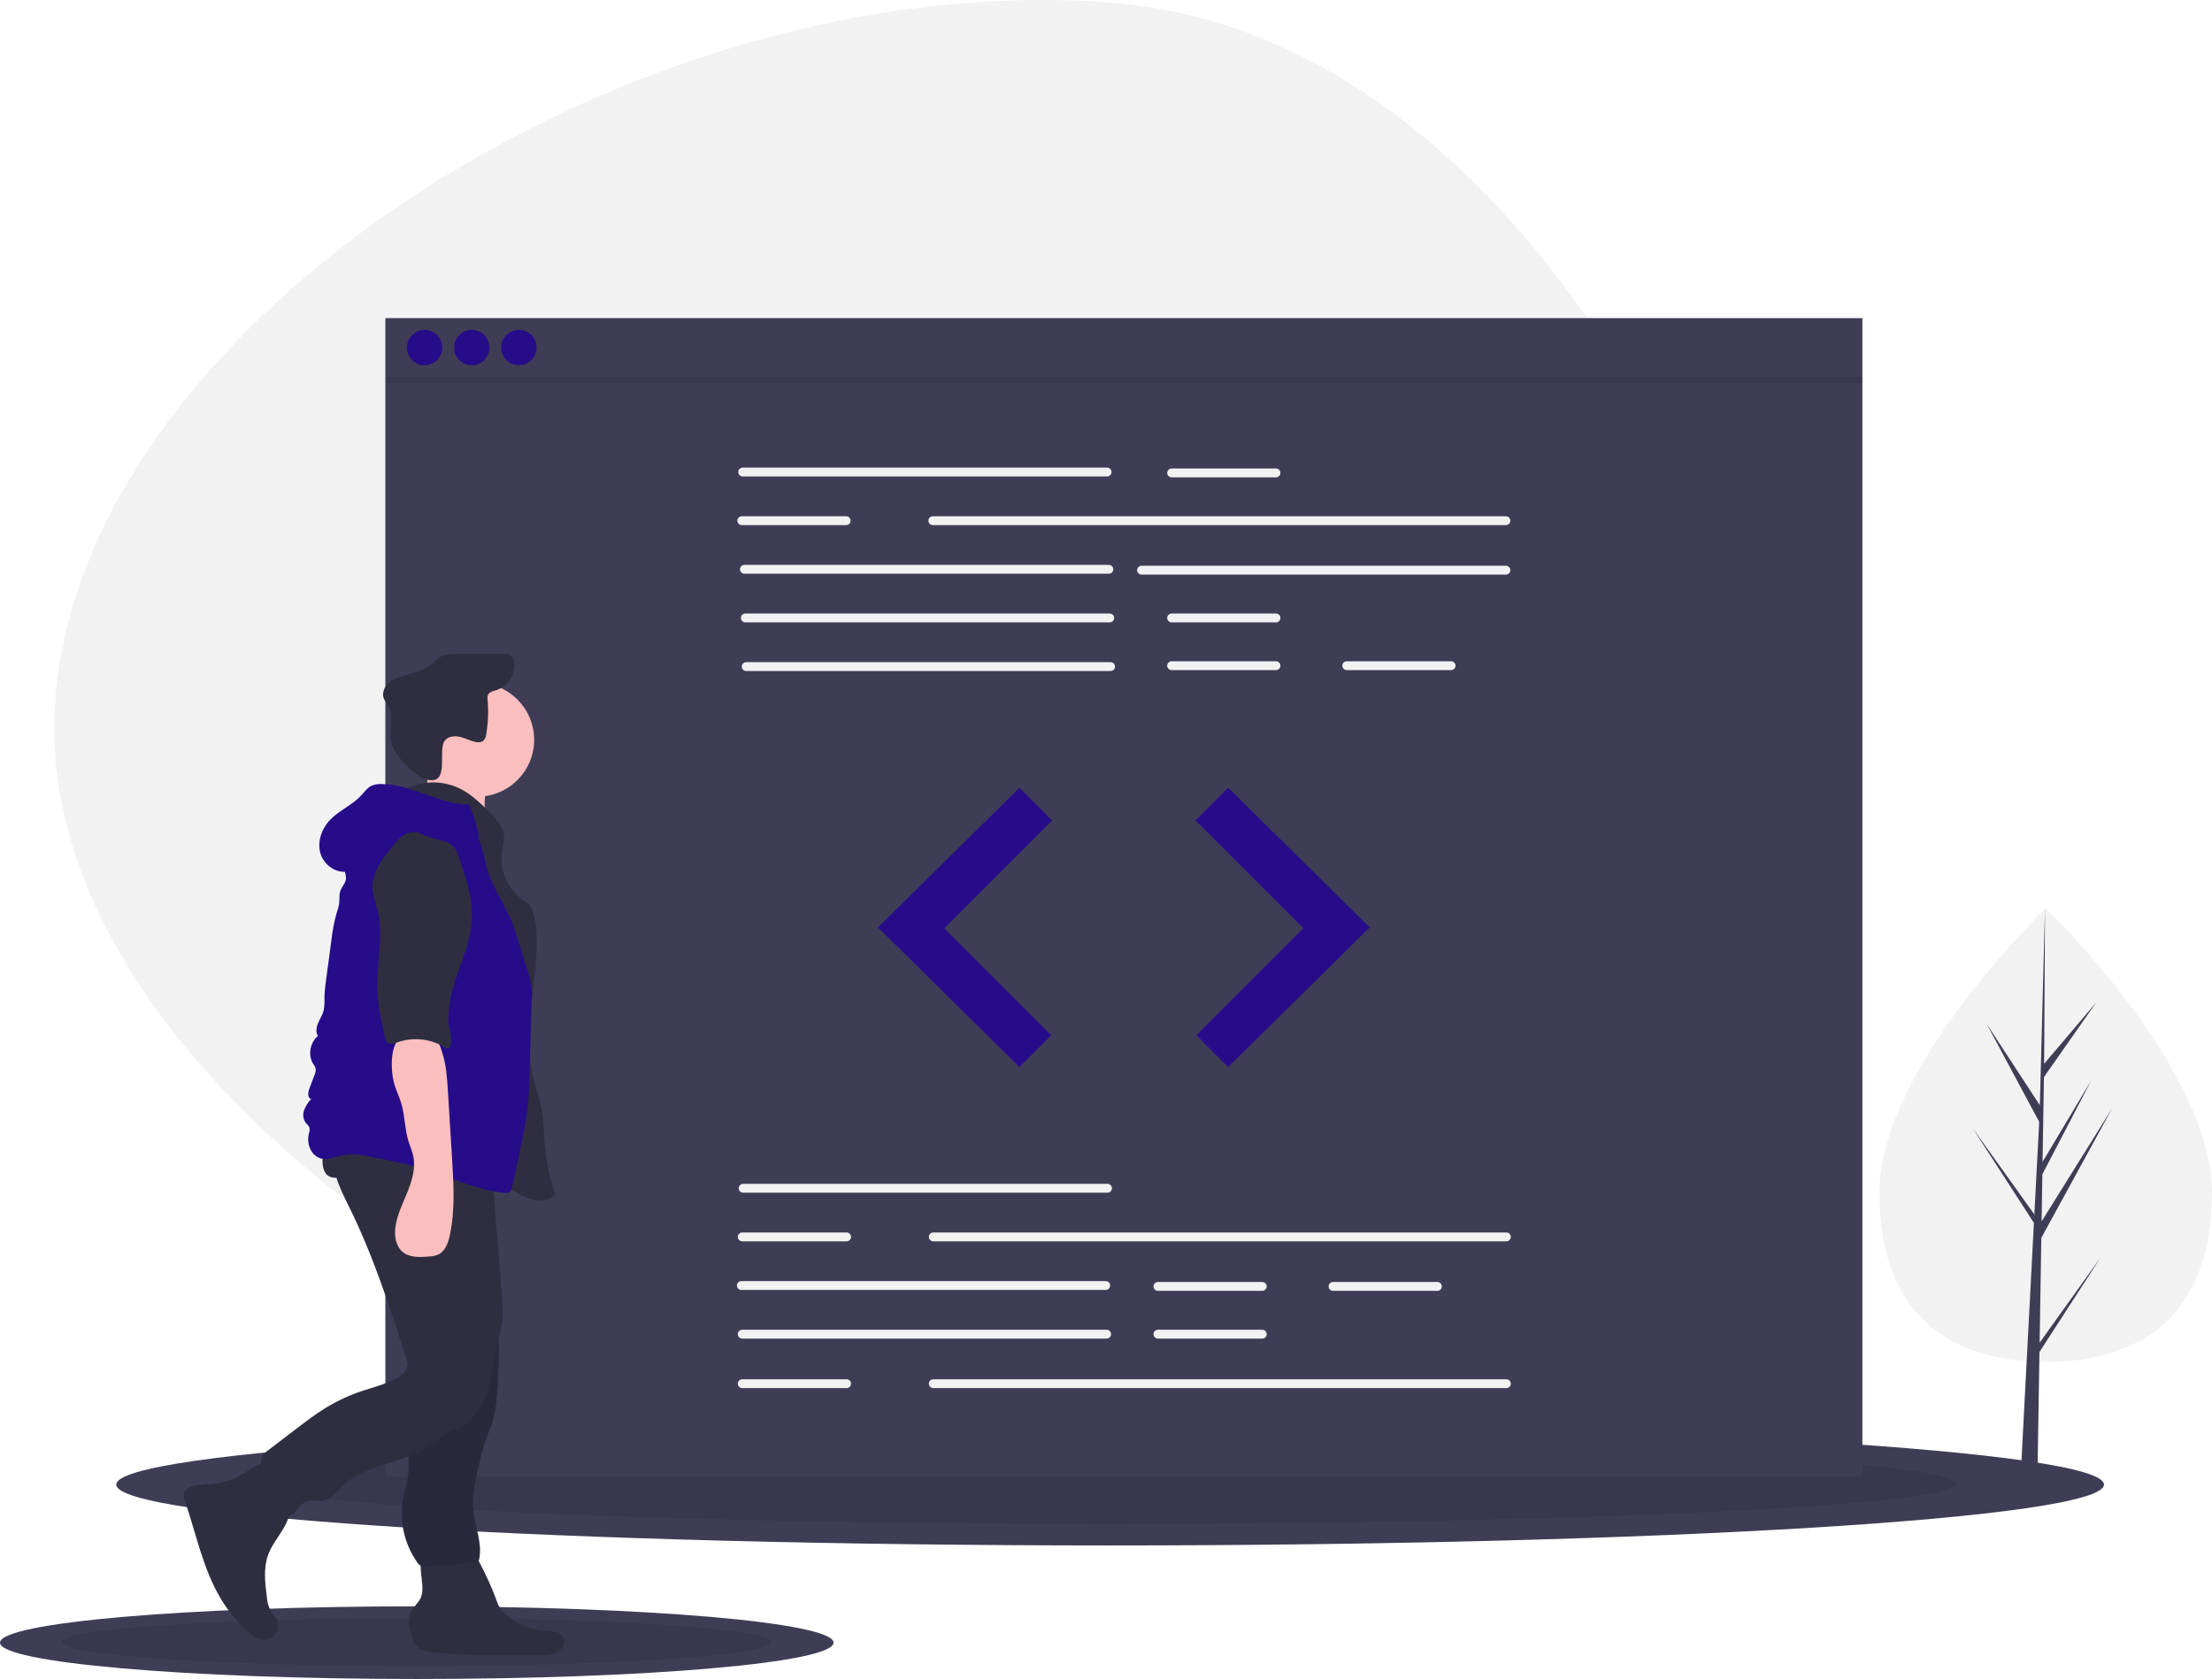
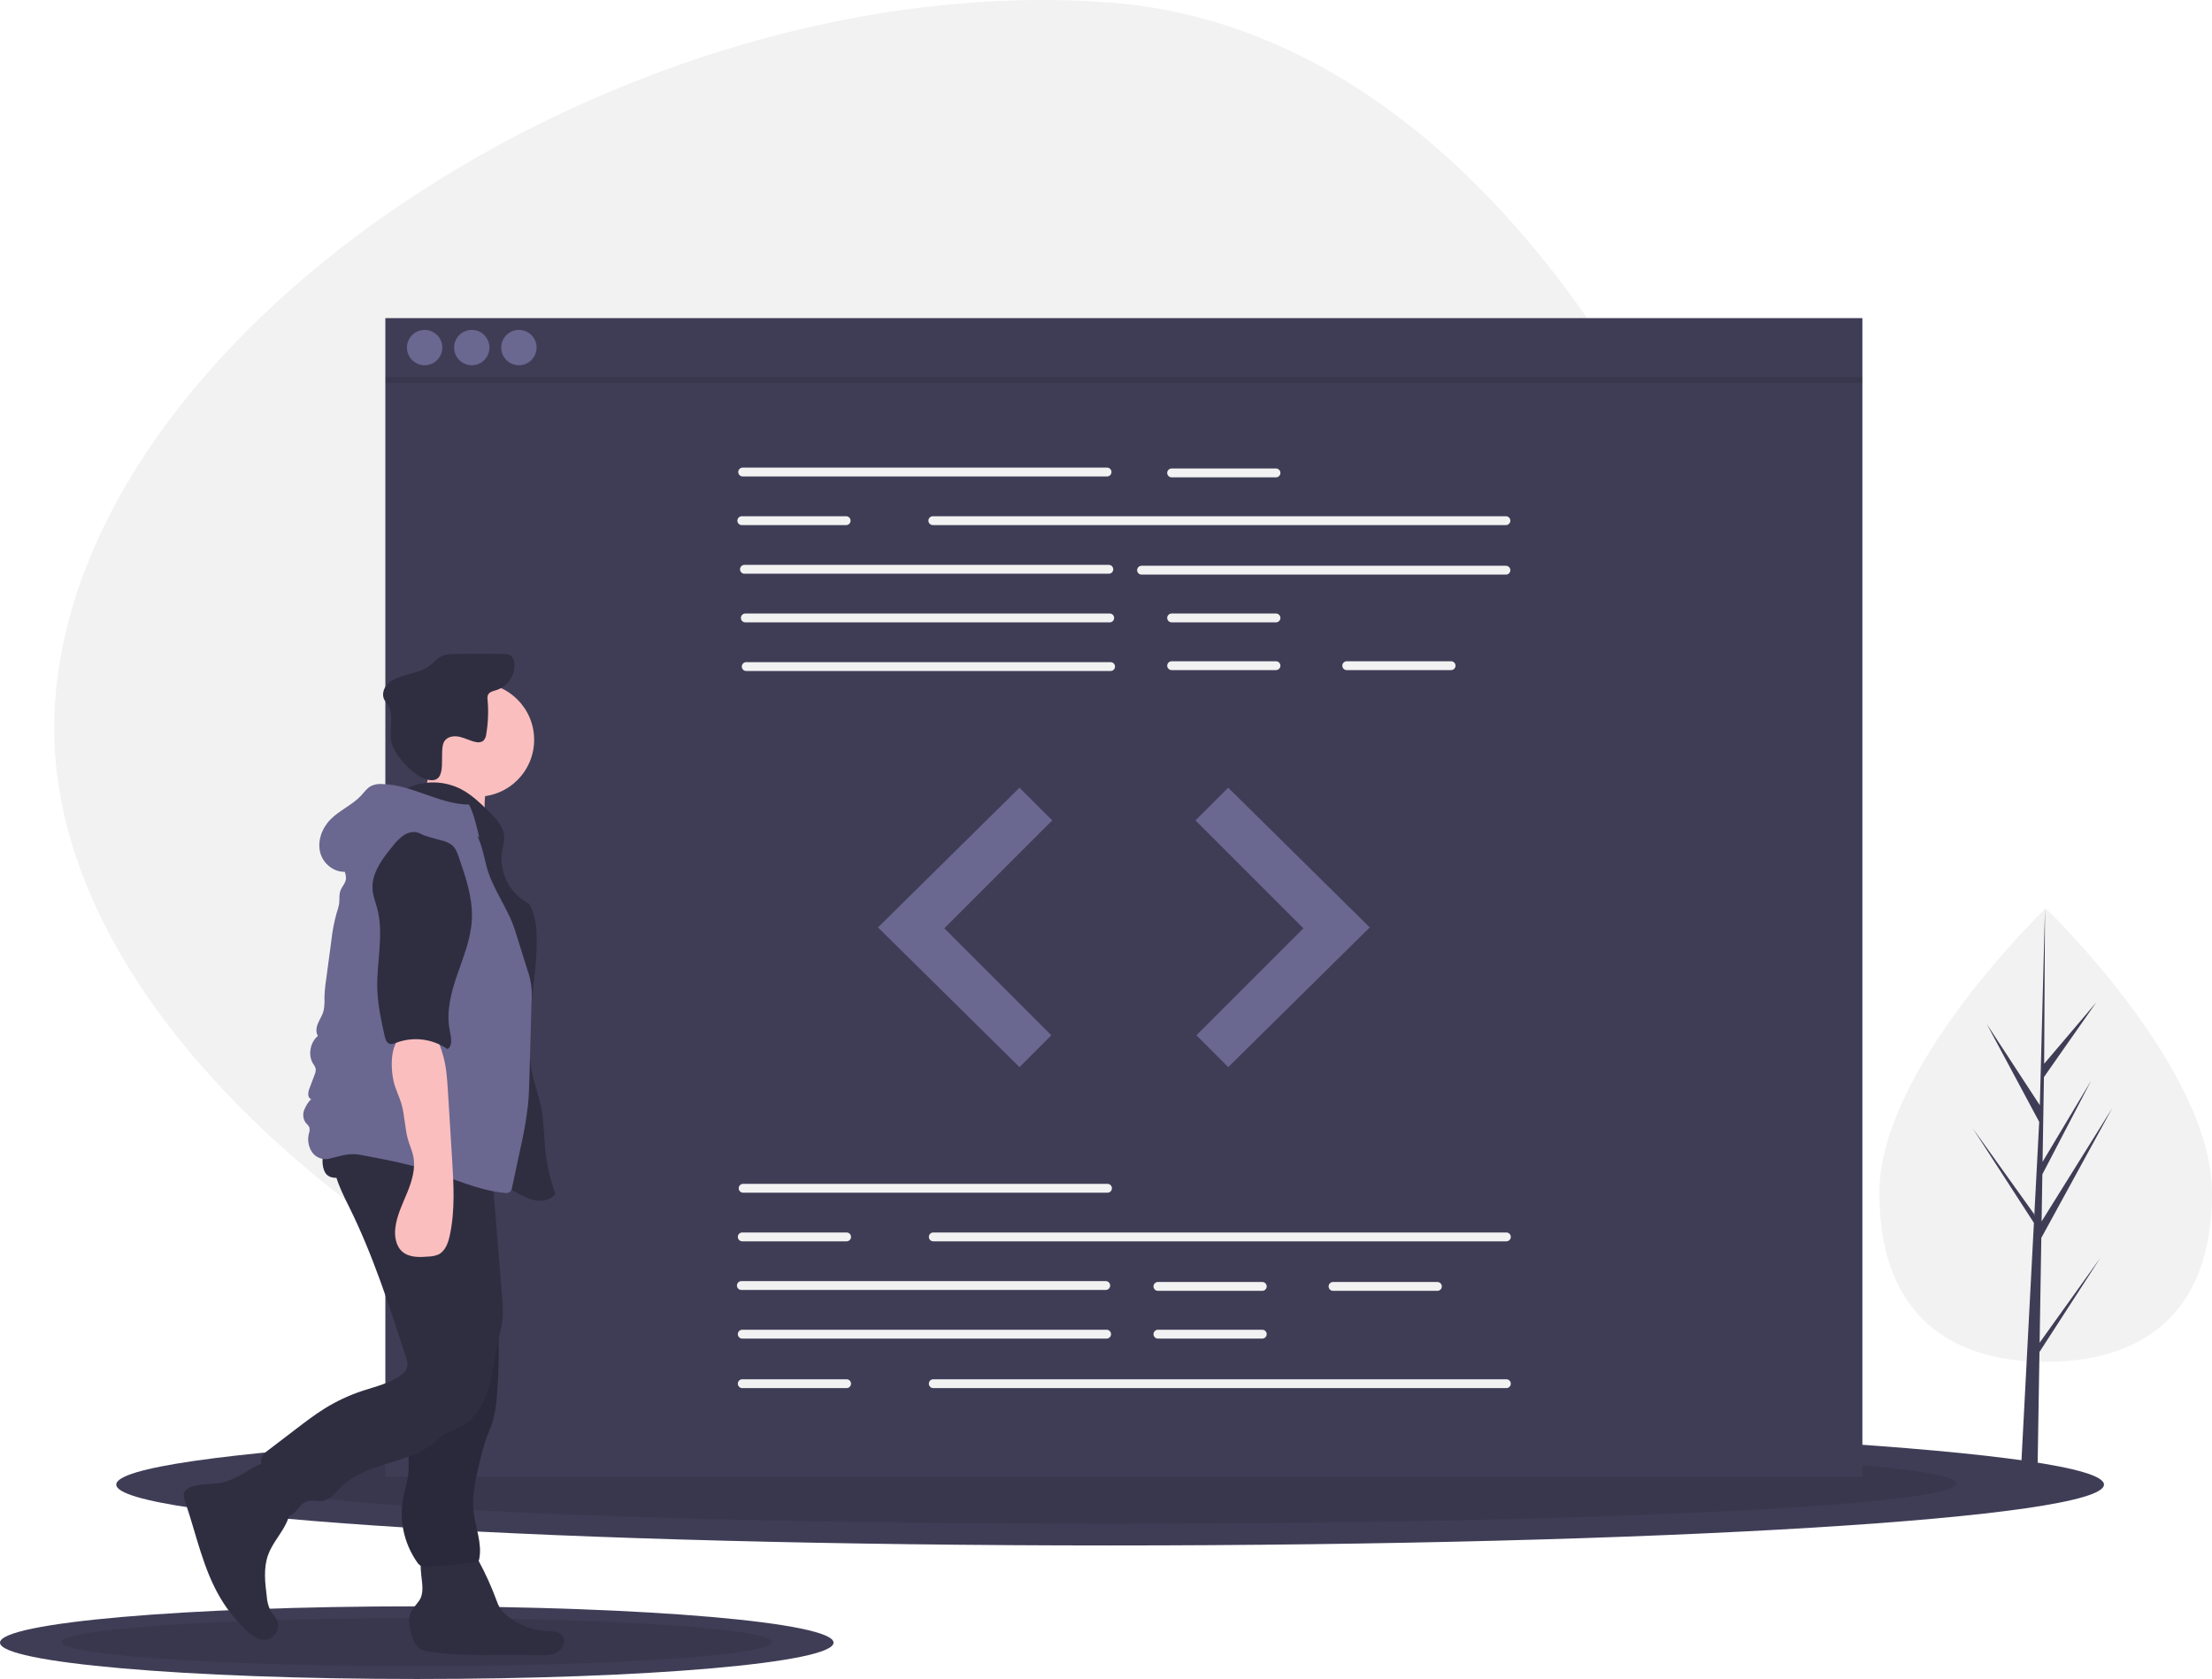
<svg xmlns="http://www.w3.org/2000/svg" id="a594ac37-6d44-4297-8862-1cbd9c01c0b7" data-name="Layer 1" width="1126.194" height="855" viewBox="0 0 1126.194 855">
  <path d="M581.768,778.438C339.369,759.991,50.297,572.172,65.014,378.781S359.7,5.358,602.099,23.805,984.031,403.667,969.314,597.058,824.166,796.885,581.768,778.438Z" transform="translate(-36.90323 -22.5)" fill="#f2f2f2" />
  <ellipse cx="565.194" cy="756" rx="506" ry="31" fill="#3f3d56" />
  <ellipse cx="565.194" cy="755.5" rx="431" ry="20.5" opacity="0.1" />
  <ellipse cx="212.194" cy="836.5" rx="212.194" ry="18.5" fill="#3f3d56" />
  <ellipse cx="212.194" cy="836.202" rx="180.742" ry="12.234" opacity="0.1" />
  <rect x="196.194" y="162" width="752" height="590" fill="#3f3d56" />
  <path d="M600.541,265.129H415.024a2.251,2.251,0,1,1,0-4.503H600.541a2.251,2.251,0,0,1,0,4.503Z" transform="translate(-36.90323 -22.5)" fill="#f2f2f2" />
  <path d="M803.62,289.895H511.835a2.251,2.251,0,0,1,0-4.503H803.62a2.251,2.251,0,1,1,0,4.503Z" transform="translate(-36.90323 -22.5)" fill="#f2f2f2" />
  <path d="M601.442,314.661H415.924a2.251,2.251,0,1,1,0-4.503H601.442a2.251,2.251,0,1,1,0,4.503Z" transform="translate(-36.90323 -22.5)" fill="#f2f2f2" />
  <path d="M803.62,315.111H618.102a2.251,2.251,0,0,1,0-4.503H803.62a2.251,2.251,0,1,1,0,4.503Z" transform="translate(-36.90323 -22.5)" fill="#f2f2f2" />
  <path d="M601.892,339.426H416.374a2.251,2.251,0,0,1,0-4.503H601.892a2.251,2.251,0,1,1,0,4.503Z" transform="translate(-36.90323 -22.5)" fill="#f2f2f2" />
  <path d="M602.342,364.192H416.825a2.251,2.251,0,0,1,0-4.503H602.342a2.251,2.251,0,1,1,0,4.503Z" transform="translate(-36.90323 -22.5)" fill="#f2f2f2" />
  <path d="M686.546,265.579H633.412a2.251,2.251,0,0,1,0-4.503h53.134a2.251,2.251,0,1,1,0,4.503Z" transform="translate(-36.90323 -22.5)" fill="#f2f2f2" />
  <path d="M686.546,339.426H633.412a2.251,2.251,0,0,1,0-4.503h53.134a2.251,2.251,0,1,1,0,4.503Z" transform="translate(-36.90323 -22.5)" fill="#f2f2f2" />
  <path d="M686.546,363.742H633.412a2.251,2.251,0,1,1,0-4.503h53.134a2.251,2.251,0,1,1,0,4.503Z" transform="translate(-36.90323 -22.5)" fill="#f2f2f2" />
  <path d="M775.702,363.742H722.569a2.251,2.251,0,0,1,0-4.503h53.134a2.251,2.251,0,1,1,0,4.503Z" transform="translate(-36.90323 -22.5)" fill="#f2f2f2" />
  <path d="M467.707,289.895H414.573a2.251,2.251,0,0,1,0-4.503h53.134a2.251,2.251,0,0,1,0,4.503Z" transform="translate(-36.90323 -22.5)" fill="#f2f2f2" />
  <path d="M600.766,629.861H415.249a2.251,2.251,0,0,1,0-4.503H600.766a2.251,2.251,0,0,1,0,4.503Z" transform="translate(-36.90323 -22.5)" fill="#f2f2f2" />
  <path d="M599.866,679.392H414.348a2.251,2.251,0,1,1,0-4.503H599.866a2.251,2.251,0,0,1,0,4.503Z" transform="translate(-36.90323 -22.5)" fill="#f2f2f2" />
  <path d="M600.316,704.158H414.798a2.251,2.251,0,1,1,0-4.503H600.316a2.251,2.251,0,1,1,0,4.503Z" transform="translate(-36.90323 -22.5)" fill="#f2f2f2" />
  <path d="M679.566,679.842H626.433a2.251,2.251,0,0,1,0-4.503h53.134a2.251,2.251,0,0,1,0,4.503Z" transform="translate(-36.90323 -22.5)" fill="#f2f2f2" />
  <path d="M679.566,704.158H626.433a2.251,2.251,0,0,1,0-4.503h53.134a2.251,2.251,0,1,1,0,4.503Z" transform="translate(-36.90323 -22.5)" fill="#f2f2f2" />
  <path d="M768.723,679.842H715.589a2.251,2.251,0,1,1,0-4.503h53.134a2.251,2.251,0,0,1,0,4.503Z" transform="translate(-36.90323 -22.5)" fill="#f2f2f2" />
  <path d="M803.845,654.626H512.06a2.251,2.251,0,0,1,0-4.503H803.845a2.251,2.251,0,0,1,0,4.503Z" transform="translate(-36.90323 -22.5)" fill="#f2f2f2" />
  <path d="M467.932,654.626H414.798a2.251,2.251,0,0,1,0-4.503H467.932a2.251,2.251,0,0,1,0,4.503Z" transform="translate(-36.90323 -22.5)" fill="#f2f2f2" />
  <path d="M803.845,729.374H512.06a2.251,2.251,0,1,1,0-4.503H803.845a2.251,2.251,0,0,1,0,4.503Z" transform="translate(-36.90323 -22.5)" fill="#f2f2f2" />
  <path d="M467.932,729.374H414.798a2.251,2.251,0,1,1,0-4.503H467.932a2.251,2.251,0,1,1,0,4.503Z" transform="translate(-36.90323 -22.5)" fill="#f2f2f2" />
-   <polygon points="519.06 401.13 447.014 472.275 519.06 543.42 535.27 527.21 480.786 472.725 535.72 417.79 519.06 401.13" fill="#260c89" />
-   <polygon points="625.327 401.13 697.373 472.275 625.327 543.42 609.117 527.21 663.602 472.725 608.667 417.79 625.327 401.13" fill="#260c89" />
-   <circle cx="216.194" cy="177" r="9" fill="#260c89" />
-   <circle cx="240.194" cy="177" r="9" fill="#260c89" />
-   <circle cx="264.194" cy="177" r="9" fill="#260c89" />
+   <polygon points="519.06 401.13 447.014 472.275 519.06 543.42 535.27 527.21 480.786 472.725 535.72 417.79 519.06 401.13" fill="#6a6790" />
+   <polygon points="625.327 401.13 697.373 472.275 625.327 543.42 609.117 527.21 663.602 472.725 608.667 417.79 625.327 401.13" fill="#6a6790" />
+   <circle cx="216.194" cy="177" r="9" fill="#6a6790" />
+   <circle cx="240.194" cy="177" r="9" fill="#6a6790" />
+   <circle cx="264.194" cy="177" r="9" fill="#6a6790" />
  <rect x="196.194" y="192" width="752" height="3" opacity="0.1" />
  <path d="M1163.097,629.954c0,63.771-37.911,86.038-84.676,86.038s-84.676-22.266-84.676-86.038,84.676-144.898,84.676-144.898S1163.097,566.182,1163.097,629.954Z" transform="translate(-36.90323 -22.5)" fill="#f2f2f2" />
  <polygon points="1038.433 683.736 1039.3 630.365 1075.391 564.338 1039.436 621.993 1039.826 597.995 1064.699 550.226 1039.929 591.645 1039.929 591.645 1040.63 548.484 1067.265 510.453 1040.74 541.697 1041.178 462.556 1038.425 567.325 1038.651 563.003 1011.571 521.552 1038.217 571.3 1035.694 619.503 1035.619 618.223 1004.4 574.602 1035.524 622.743 1035.209 628.771 1035.152 628.862 1035.178 629.357 1028.776 751.653 1037.329 751.653 1038.355 688.485 1069.404 640.461 1038.433 683.736" fill="#3f3d56" />
  <path d="M159.525,773.591a43.126,43.126,0,0,1-8.178,3.503c-5.079,1.387-10.507.878-15.637,2.063-2.1.485-4.386,1.499-5.054,3.549-.49,1.503.043,3.127.553,4.623,5.669,16.62,9.085,34.266,18.125,49.321a74.641,74.641,0,0,0,13.993,16.988c2.055,1.852,4.384,3.664,7.135,3.955a7.248,7.248,0,0,0,7.371-10.182c-.811-1.801-2.317-3.196-3.289-4.916a18.757,18.757,0,0,1-1.819-6.991c-.893-7.108-1.754-14.538.709-21.265,1.652-4.512,4.682-8.359,7.206-12.447s4.622-8.772,4.06-13.544c-.383-3.257-1.972-6.237-3.65-9.054-1.681-2.823-5.005-10.408-8.383-11.35C169.16,766.864,162.583,772.024,159.525,773.591Z" transform="translate(-36.90323 -22.5)" fill="#2f2e41" />
  <path d="M251.96,831a14.019,14.019,0,0,1-.663,4.745c-1.058,2.793-3.681,4.706-5.036,7.367-1.885,3.701-1.031,8.174.218,12.135.783,2.483,1.81,5.067,3.912,6.603a12.893,12.893,0,0,0,5.954,1.907c18.036,2.496,36.358,1.064,54.559,1.587,3.317.095,6.829.211,9.725-1.41s4.686-5.697,2.717-8.368c-1.769-2.399-5.265-2.376-8.242-2.518a33.912,33.912,0,0,1-20.913-8.615,15.112,15.112,0,0,1-2.933-3.377,20.753,20.753,0,0,1-1.534-3.518,156.799,156.799,0,0,0-9.084-20.119c-.979-1.815-2.087-3.705-3.906-4.676a10.323,10.323,0,0,0-4.239-.926c-4.536-.294-16.283-1.838-19.791,1.69C249.461,816.768,252.032,826.86,251.96,831Z" transform="translate(-36.90323 -22.5)" fill="#2f2e41" />
  <circle cx="242.971" cy="376.72" r="28.975" fill="#fbbebe" />
  <path d="M253.709,423.146c-1.723,4.614-4.647,8.947-8.9,11.43l40.075,8.175a42.453,42.453,0,0,1-.562-17.869,10.3,10.3,0,0,0,.24-4.409c-.754-2.907-4.026-4.307-6.955-4.974-7.314-1.667-13.782-2.561-20.579-5.792C254.95,413.263,255.241,419.045,253.709,423.146Z" transform="translate(-36.90323 -22.5)" fill="#fbbebe" />
  <path d="M244.474,423.727a31.338,31.338,0,0,1,27.313.714c5.138,2.707,9.392,6.794,13.572,10.826,3.853,3.717,7.962,7.972,8.236,13.319.132,2.59-.676,5.123-1.084,7.684a25.766,25.766,0,0,0,13.78,26.469c3.184,5.303,3.841,11.729,3.889,17.914.185,23.436-7.209,47.161-1.93,69.995,1.239,5.361,3.162,10.554,4.232,15.951,1.387,6.991,1.318,14.18,2.044,21.27a95.266,95.266,0,0,0,5.113,22.495c-1.744,2.774-5.374,3.837-8.642,3.613s-6.325-1.643-9.242-3.136c-14.123-7.227-27.059-16.757-41.687-22.9-9.678-4.064-19.987-6.595-29.376-11.288s-18.12-12.142-20.99-22.238c-1.241-4.365-1.318-8.965-1.385-13.503-.285-19.114-.55-38.436,3.61-57.094,3.669-16.454,10.741-32.194,12.284-48.981.502-5.464.513-11.314,3.566-15.873C232.091,432.52,241.409,430.851,244.474,423.727Z" transform="translate(-36.90323 -22.5)" fill="#2f2e41" />
  <path d="M263.395,399.629c1.707-2.227,5-2.531,7.728-1.872s5.243,2.064,7.997,2.599a4.675,4.675,0,0,0,3.743-.526,5.444,5.444,0,0,0,1.615-3.57,68.163,68.163,0,0,0,.671-17.38,5.147,5.147,0,0,1,.159-2.437c.682-1.643,2.763-2.035,4.462-2.562a13.316,13.316,0,0,0,9.013-13.633,5.421,5.421,0,0,0-1.657-3.741c-1.175-.958-2.82-1.016-4.336-1.029q-11.683-.094-23.367.006c-2.883.025-5.91.096-8.409,1.533-1.848,1.063-3.222,2.773-4.88,4.112-4.326,3.491-10.178,4.201-15.441,5.991a15.308,15.308,0,0,0-6.768,4.036c-1.75,2-2.592,4.973-1.493,7.393a26.252,26.252,0,0,0,1.887,2.904c3.105,4.964,1.038,11.403,1.501,17.24.579,7.288,11.365,19.112,18.679,20.836C266.308,422.311,259.486,404.414,263.395,399.629Z" transform="translate(-36.90323 -22.5)" fill="#2f2e41" />
  <path d="M247.037,719.183c.745,5.322,1.701,10.662,1.445,16.029-.357,7.494-3.059,14.714-3.559,22.199-.373,5.591.49,11.242-.287,16.791-.497,3.553-1.656,6.978-2.373,10.494a43.395,43.395,0,0,0,6.973,33.265,5.448,5.448,0,0,0,2.023,1.961,5.714,5.714,0,0,0,2.508.332,179.947,179.947,0,0,0,25.17-2.287,2.414,2.414,0,0,0,1.616-.713,2.266,2.266,0,0,0,.351-.954c1.544-7.936-1.977-15.893-2.872-23.928-.956-8.58,1.103-17.177,3.146-25.565a113.548,113.548,0,0,1,3.467-12.228c.988-2.697,2.181-5.321,3.037-8.063a61.46,61.46,0,0,0,2.202-13.203q.892-10.575.945-21.199a88.958,88.958,0,0,0-1.665-20.01c-1.878-8.338-5.724-16.081-9.536-23.73a15.029,15.029,0,0,0-5.618,2.67,125.38,125.38,0,0,1-15.35,8.481c-3.567,1.657-10.522,2.833-12.786,6.286-2.232,3.405-.792,10.351-.621,14.106Q245.694,709.584,247.037,719.183Z" transform="translate(-36.90323 -22.5)" fill="#2f2e41" />
  <path d="M247.037,719.183c.745,5.322,1.701,10.662,1.445,16.029-.357,7.494-3.059,14.714-3.559,22.199-.373,5.591.49,11.242-.287,16.791-.497,3.553-1.656,6.978-2.373,10.494a43.395,43.395,0,0,0,6.973,33.265,5.448,5.448,0,0,0,2.023,1.961,5.714,5.714,0,0,0,2.508.332,179.947,179.947,0,0,0,25.17-2.287,2.414,2.414,0,0,0,1.616-.713,2.266,2.266,0,0,0,.351-.954c1.544-7.936-1.977-15.893-2.872-23.928-.956-8.58,1.103-17.177,3.146-25.565a113.548,113.548,0,0,1,3.467-12.228c.988-2.697,2.181-5.321,3.037-8.063a61.46,61.46,0,0,0,2.202-13.203q.892-10.575.945-21.199a88.958,88.958,0,0,0-1.665-20.01c-1.878-8.338-5.724-16.081-9.536-23.73a15.029,15.029,0,0,0-5.618,2.67,125.38,125.38,0,0,1-15.35,8.481c-3.567,1.657-10.522,2.833-12.786,6.286-2.232,3.405-.792,10.351-.621,14.106Q245.694,709.584,247.037,719.183Z" transform="translate(-36.90323 -22.5)" opacity="0.1" />
  <path d="M207.864,605.518c-3.848,10.359,1.808,21.554,6.722,31.452,12.106,24.386,20.513,50.407,28.874,76.317.626,1.941,1.252,4.058.554,5.974a7.825,7.825,0,0,1-2.822,3.347c-5.765,4.379-13.107,5.939-19.975,8.23a90.184,90.184,0,0,0-18.943,8.88c-4.977,3.084-9.639,6.644-14.292,10.197l-14.812,11.312a9.903,9.903,0,0,0-2.476,2.397c-1.429,2.241-.843,5.167-.132,7.728a131.432,131.432,0,0,0,7.252,19.792,6.911,6.911,0,0,0,2.63,3.447c2.312,1.242,5.14-.405,6.905-2.347s3.292-4.359,5.781-5.193c2.486-.833,5.222.176,7.818-.189,4.199-.589,6.986-4.457,10.013-7.426,12.365-12.131,33.01-11.251,46.612-21.977a59.228,59.228,0,0,1,6.231-4.868c2.3-1.359,4.907-2.105,7.293-3.307,7.257-3.654,11.819-11.209,14.262-18.957s3.141-15.928,4.897-23.861c.908-4.101,2.103-8.158,2.507-12.338a66.094,66.094,0,0,0-.253-11.666L287.604,621.748c-.4-4.943-.8-9.892-1.576-14.791-14.577.521-29.143,1.108-43.728,1.28C230.695,608.374,218.876,609.186,207.864,605.518Z" transform="translate(-36.90323 -22.5)" fill="#2f2e41" />
  <path d="M202.506,619.721c1.977,3.18,6.79,3.114,10.104,1.371s5.889-4.673,9.211-6.401c4.464-2.323,9.746-2.235,14.776-2.093,7.964.225,16.025.464,23.687,2.647,7.925,2.257,15.64,6.603,23.834,5.736,1.426-.151,2.985-.56,3.761-1.766a5.544,5.544,0,0,0,.62-2.836l.268-7.159a6.464,6.464,0,0,0-.57-3.625,6.082,6.082,0,0,0-2.716-2.079c-11.663-5.646-24.965-6.697-37.915-7.141q-9.875-.338-19.757-.278c-5.591.034-12.303-.775-17.739.719C202.774,598.82,198.805,613.769,202.506,619.721Z" transform="translate(-36.90323 -22.5)" fill="#2f2e41" />
-   <path d="M275.742,432.226c-15.282-.135-29.131-10.223-44.412-10.468a11.514,11.514,0,0,0-5.393.93c-2.129,1.073-3.529,3.147-5.147,4.898-4.518,4.893-11.061,7.505-15.703,12.281-4.352,4.478-6.773,11.15-5.055,17.153s8.204,10.608,14.279,9.165A36.801,36.801,0,0,1,228.65,446.706a72.887,72.887,0,0,1,11.205-5.882c6.868-3.112,14.548-6.283,21.718-3.95a30.638,30.638,0,0,1,7.409,4.04l11.954,8.03C279.543,443.45,278.29,437.288,275.742,432.226Z" transform="translate(-36.90323 -22.5)" fill="#260c89" />
-   <path d="M212.552,460.874c-2.029,2.532.894,6.2.447,9.413-.297,2.135-2.054,3.765-2.786,5.793-.758,2.1-.356,4.427-.643,6.641a28.489,28.489,0,0,1-1.275,4.73,84.975,84.975,0,0,0-2.686,14.026l-2.675,19.976a75.681,75.681,0,0,0-.846,9.078,27.107,27.107,0,0,1-.452,6.787c-.592,2.183-1.904,4.093-2.786,6.175s-1.291,4.602-.099,6.524c-3.991,3.325-5.178,9.854-2.387,14.235a7.899,7.899,0,0,1,1.23,2.265,5.82,5.82,0,0,1-.542,3.34l-2.705,7.207c-.692,1.845-.911,4.653,1.014,5.074a17.006,17.006,0,0,0-3.651,5.767,6.866,6.866,0,0,0,.972,6.506,8.289,8.289,0,0,1,1.694,2.056,5.473,5.473,0,0,1-.196,3.243,11.906,11.906,0,0,0,1.473,9.333,8.371,8.371,0,0,0,8.418,3.609c5.41-1.22,10.272-3.147,15.728-2.146,11.746,2.155,23.53,4.32,34.906,7.952,12.984,4.145,25.556,10.224,39.126,11.5a3.798,3.798,0,0,0,2.617-.407,3.931,3.931,0,0,0,1.21-2.488q2.097-9.832,4.194-19.665a202.363,202.363,0,0,0,3.855-22.028c.477-4.781.614-9.589.749-14.392l1.081-38.231a38.197,38.197,0,0,0-2.2-16.62l-6.217-19.848c-3.548-11.327-11.688-21.371-14.586-32.882-1.834-7.285-3.189-15.103-8.108-20.781-7.012-8.095-19.145-9.354-29.764-7.962-4.797.629-9.636,1.714-13.785,4.202-4.798,2.877-8.333,7.409-11.753,11.836C218.305,454.343,215.436,457.276,212.552,460.874Z" transform="translate(-36.90323 -22.5)" fill="#260c89" />
+   <path d="M275.742,432.226c-15.282-.135-29.131-10.223-44.412-10.468a11.514,11.514,0,0,0-5.393.93c-2.129,1.073-3.529,3.147-5.147,4.898-4.518,4.893-11.061,7.505-15.703,12.281-4.352,4.478-6.773,11.15-5.055,17.153s8.204,10.608,14.279,9.165A36.801,36.801,0,0,1,228.65,446.706a72.887,72.887,0,0,1,11.205-5.882c6.868-3.112,14.548-6.283,21.718-3.95a30.638,30.638,0,0,1,7.409,4.04l11.954,8.03C279.543,443.45,278.29,437.288,275.742,432.226Z" transform="translate(-36.90323 -22.5)" fill="#6a6790" />
+   <path d="M212.552,460.874c-2.029,2.532.894,6.2.447,9.413-.297,2.135-2.054,3.765-2.786,5.793-.758,2.1-.356,4.427-.643,6.641a28.489,28.489,0,0,1-1.275,4.73,84.975,84.975,0,0,0-2.686,14.026l-2.675,19.976a75.681,75.681,0,0,0-.846,9.078,27.107,27.107,0,0,1-.452,6.787c-.592,2.183-1.904,4.093-2.786,6.175s-1.291,4.602-.099,6.524c-3.991,3.325-5.178,9.854-2.387,14.235a7.899,7.899,0,0,1,1.23,2.265,5.82,5.82,0,0,1-.542,3.34l-2.705,7.207c-.692,1.845-.911,4.653,1.014,5.074a17.006,17.006,0,0,0-3.651,5.767,6.866,6.866,0,0,0,.972,6.506,8.289,8.289,0,0,1,1.694,2.056,5.473,5.473,0,0,1-.196,3.243,11.906,11.906,0,0,0,1.473,9.333,8.371,8.371,0,0,0,8.418,3.609c5.41-1.22,10.272-3.147,15.728-2.146,11.746,2.155,23.53,4.32,34.906,7.952,12.984,4.145,25.556,10.224,39.126,11.5a3.798,3.798,0,0,0,2.617-.407,3.931,3.931,0,0,0,1.21-2.488q2.097-9.832,4.194-19.665a202.363,202.363,0,0,0,3.855-22.028c.477-4.781.614-9.589.749-14.392l1.081-38.231a38.197,38.197,0,0,0-2.2-16.62l-6.217-19.848c-3.548-11.327-11.688-21.371-14.586-32.882-1.834-7.285-3.189-15.103-8.108-20.781-7.012-8.095-19.145-9.354-29.764-7.962-4.797.629-9.636,1.714-13.785,4.202-4.798,2.877-8.333,7.409-11.753,11.836C218.305,454.343,215.436,457.276,212.552,460.874Z" transform="translate(-36.90323 -22.5)" fill="#6a6790" />
  <path d="M237.347,573.323c.875,3.773,2.712,7.251,3.837,10.957,1.884,6.209,1.724,12.896,3.605,19.106.789,2.606,1.933,5.109,2.5,7.773,1.321,6.211-.608,12.636-3.003,18.516s-5.313,11.678-6.091,17.98c-.548,4.438.239,9.45,3.66,12.331,3.552,2.99,8.713,2.788,13.339,2.39a14.016,14.016,0,0,0,4.841-1.008c3.538-1.674,5.028-5.86,5.855-9.685,2.771-12.819,1.98-26.106,1.174-39.197l-2.106-34.234c-.405-6.591-.84-13.318-2.871-19.646-.739-2.302-2.026-6.954-4.129-8.424-2.083-1.456-8.03-1.521-10.609-1.642C235.251,547.97,235.387,564.856,237.347,573.323Z" transform="translate(-36.90323 -22.5)" fill="#fbbebe" />
  <path d="M250.751,446.923c-2.471-1.294-5.584-.736-7.972.704a24.568,24.568,0,0,0-5.972,5.798c-5.339,6.517-10.991,13.995-10.199,22.382.297,3.145,1.501,6.121,2.317,9.172,3.579,13.38-.379,27.53.075,41.373.262,7.999,2.003,15.866,3.736,23.679.354,1.595.92,3.44,2.463,3.977,1.159.403,2.41-.115,3.557-.551A28.371,28.371,0,0,1,264.721,556.731c2.865-1.529,1.791-6.363,1.149-9.546-1.908-9.458.682-19.214,3.828-28.335s6.911-18.23,7.432-27.865c.591-10.916-3.029-21.571-6.6-31.903-.779-2.255-1.631-4.62-3.439-6.178a13.665,13.665,0,0,0-5.203-2.377C258.096,449.406,254.255,448.758,250.751,446.923Z" transform="translate(-36.90323 -22.5)" fill="#2f2e41" />
</svg>
